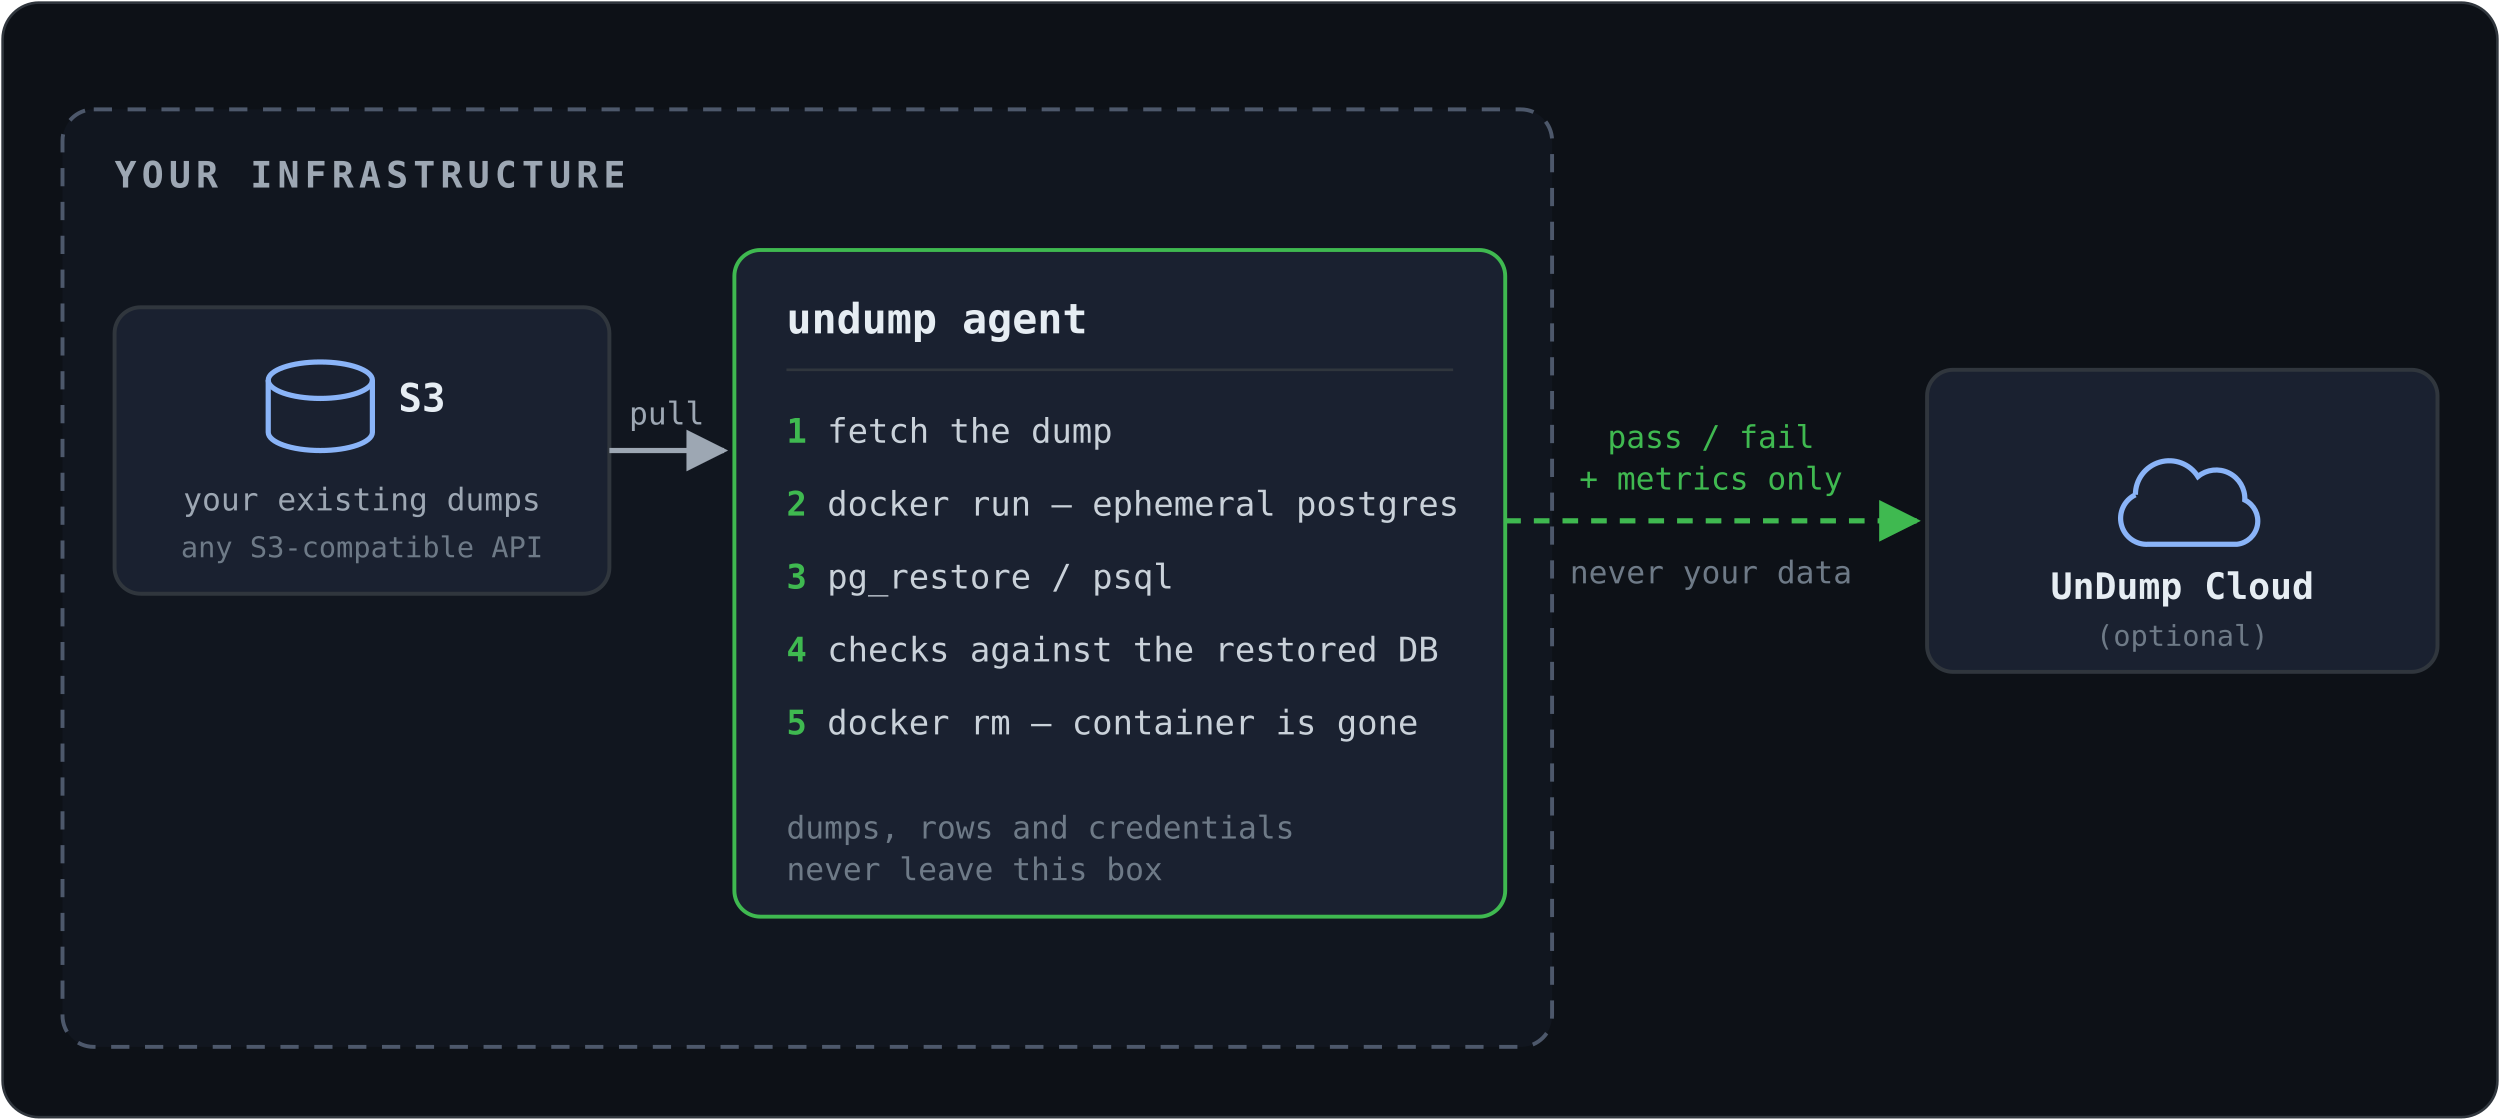
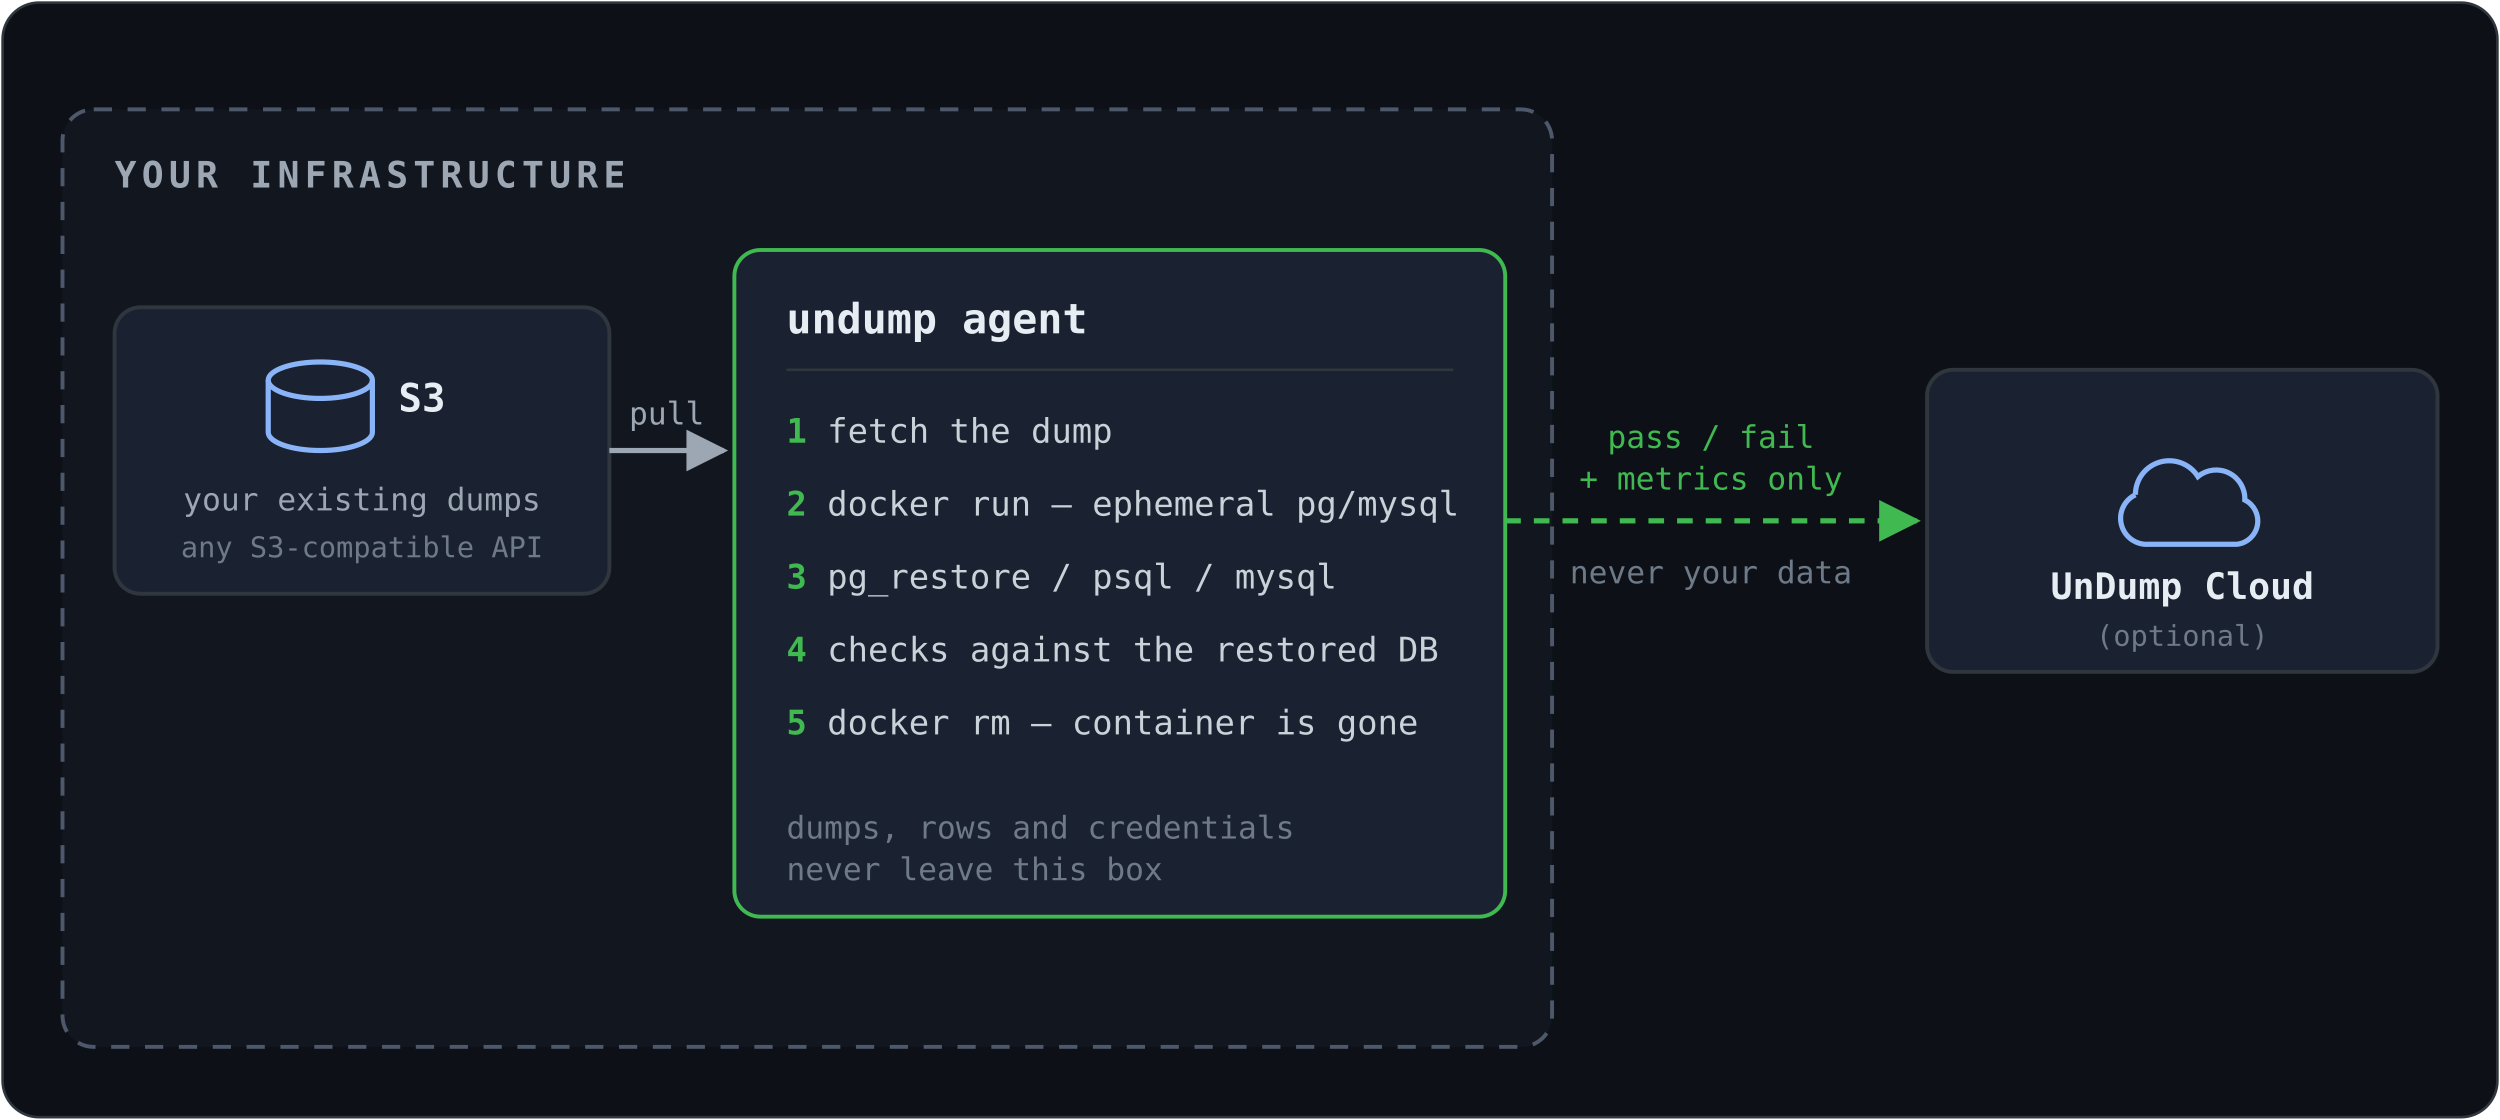
- <svg xmlns="http://www.w3.org/2000/svg" width="960" height="430" viewBox="0 0 960 430" role="img" aria-label="undump architecture: the agent pulls a dump from S3, restores it into an ephemeral Postgres container inside your infrastructure, and optionally sends only a pass/fail report to UnDump Cloud" font-family="ui-monospace, SFMono-Regular, Menlo, Consolas, monospace">
+ <svg xmlns="http://www.w3.org/2000/svg" width="960" height="430" viewBox="0 0 960 430" role="img" aria-label="undump architecture: the agent pulls a dump from S3, restores it into an ephemeral database container inside your infrastructure, and optionally sends only a pass/fail report to UnDump Cloud" font-family="ui-monospace, SFMono-Regular, Menlo, Consolas, monospace">
  <defs>
    <marker id="arrow" viewBox="0 0 10 10" refX="9" refY="5" markerWidth="8" markerHeight="8" orient="auto-start-reverse">
      <path d="M0 0 L10 5 L0 10 z" fill="#9da7b3" />
    </marker>
    <marker id="arrowGreen" viewBox="0 0 10 10" refX="9" refY="5" markerWidth="8" markerHeight="8" orient="auto-start-reverse">
      <path d="M0 0 L10 5 L0 10 z" fill="#3fb950" />
    </marker>
  </defs>
  <rect x="1" y="1" width="958" height="428" rx="14" fill="#0d1117" stroke="#30363d" />
  <rect x="24" y="42" width="572" height="360" rx="12" fill="#11161f" stroke="#4d586b" stroke-width="1.5" stroke-dasharray="7 6" />
  <text x="44" y="72" font-size="14" font-weight="700" fill="#9da7b3" letter-spacing="2">YOUR INFRASTRUCTURE</text>
  <g>
    <rect x="44" y="118" width="190" height="110" rx="10" fill="#1a2130" stroke="#30363d" stroke-width="1.5" />
    <path d="M103 146 v20 a20 7 0 0 0 40 0 v-20" fill="none" stroke="#8ab4f8" stroke-width="2" />
    <ellipse cx="123" cy="146" rx="20" ry="7" fill="none" stroke="#8ab4f8" stroke-width="2" />
    <text x="153" y="158" font-size="15" font-weight="700" fill="#e6edf3">S3</text>
    <text x="139" y="196" font-size="12" fill="#9da7b3" text-anchor="middle">your existing dumps</text>
    <text x="139" y="214" font-size="11" fill="#6e7a87" text-anchor="middle">any S3-compatible API</text>
  </g>
  <line x1="234" y1="173" x2="278" y2="173" stroke="#9da7b3" stroke-width="2" marker-end="url(#arrow)" />
  <text x="256" y="163" font-size="12" fill="#9da7b3" text-anchor="middle">pull</text>
  <g>
    <rect x="282" y="96" width="296" height="256" rx="10" fill="#1a2130" stroke="#3fb950" stroke-width="1.5" />
    <text x="302" y="128" font-size="16" font-weight="700" fill="#e6edf3">undump agent</text>
    <line x1="302" y1="142" x2="558" y2="142" stroke="#30363d" />
    <g font-size="13" fill="#c9d1d9">
      <text x="302" y="170">
        <tspan fill="#3fb950" font-weight="700">1</tspan>  fetch the dump</text>
      <text x="302" y="198">
-         <tspan fill="#3fb950" font-weight="700">2</tspan>  docker run — ephemeral postgres</text>
+         <tspan fill="#3fb950" font-weight="700">2</tspan>  docker run — ephemeral pg/mysql</text>
      <text x="302" y="226">
-         <tspan fill="#3fb950" font-weight="700">3</tspan>  pg_restore / psql</text>
+         <tspan fill="#3fb950" font-weight="700">3</tspan>  pg_restore / psql / mysql</text>
      <text x="302" y="254">
        <tspan fill="#3fb950" font-weight="700">4</tspan>  checks against the restored DB</text>
      <text x="302" y="282">
        <tspan fill="#3fb950" font-weight="700">5</tspan>  docker rm — container is gone</text>
    </g>
    <text x="302" y="322" font-size="12" fill="#6e7a87">dumps, rows and credentials</text>
    <text x="302" y="338" font-size="12" fill="#6e7a87">never leave this box</text>
  </g>
  <line x1="578" y1="200" x2="736" y2="200" stroke="#3fb950" stroke-width="2" stroke-dasharray="6 5" marker-end="url(#arrowGreen)" />
  <g text-anchor="middle" font-size="12">
    <text x="657" y="172" fill="#3fb950">pass / fail</text>
    <text x="657" y="188" fill="#3fb950">+ metrics only</text>
    <text x="657" y="224" fill="#6e7a87">never your data</text>
  </g>
  <g>
    <rect x="740" y="142" width="196" height="116" rx="10" fill="#1a2130" stroke="#30363d" stroke-width="1.5" />
    <g transform="translate(812,158)">
      <path d="M8 32 a13 13 0 0 1 24 -7 a11 11 0 0 1 18 9 a9 9 0 0 1 -3 17 h-34 a10 10 0 0 1 -5 -19" fill="none" stroke="#8ab4f8" stroke-width="2" />
    </g>
    <text x="838" y="230" font-size="14" font-weight="700" fill="#e6edf3" text-anchor="middle">UnDump Cloud</text>
    <text x="838" y="248" font-size="11" fill="#6e7a87" text-anchor="middle">(optional)</text>
  </g>
</svg>
